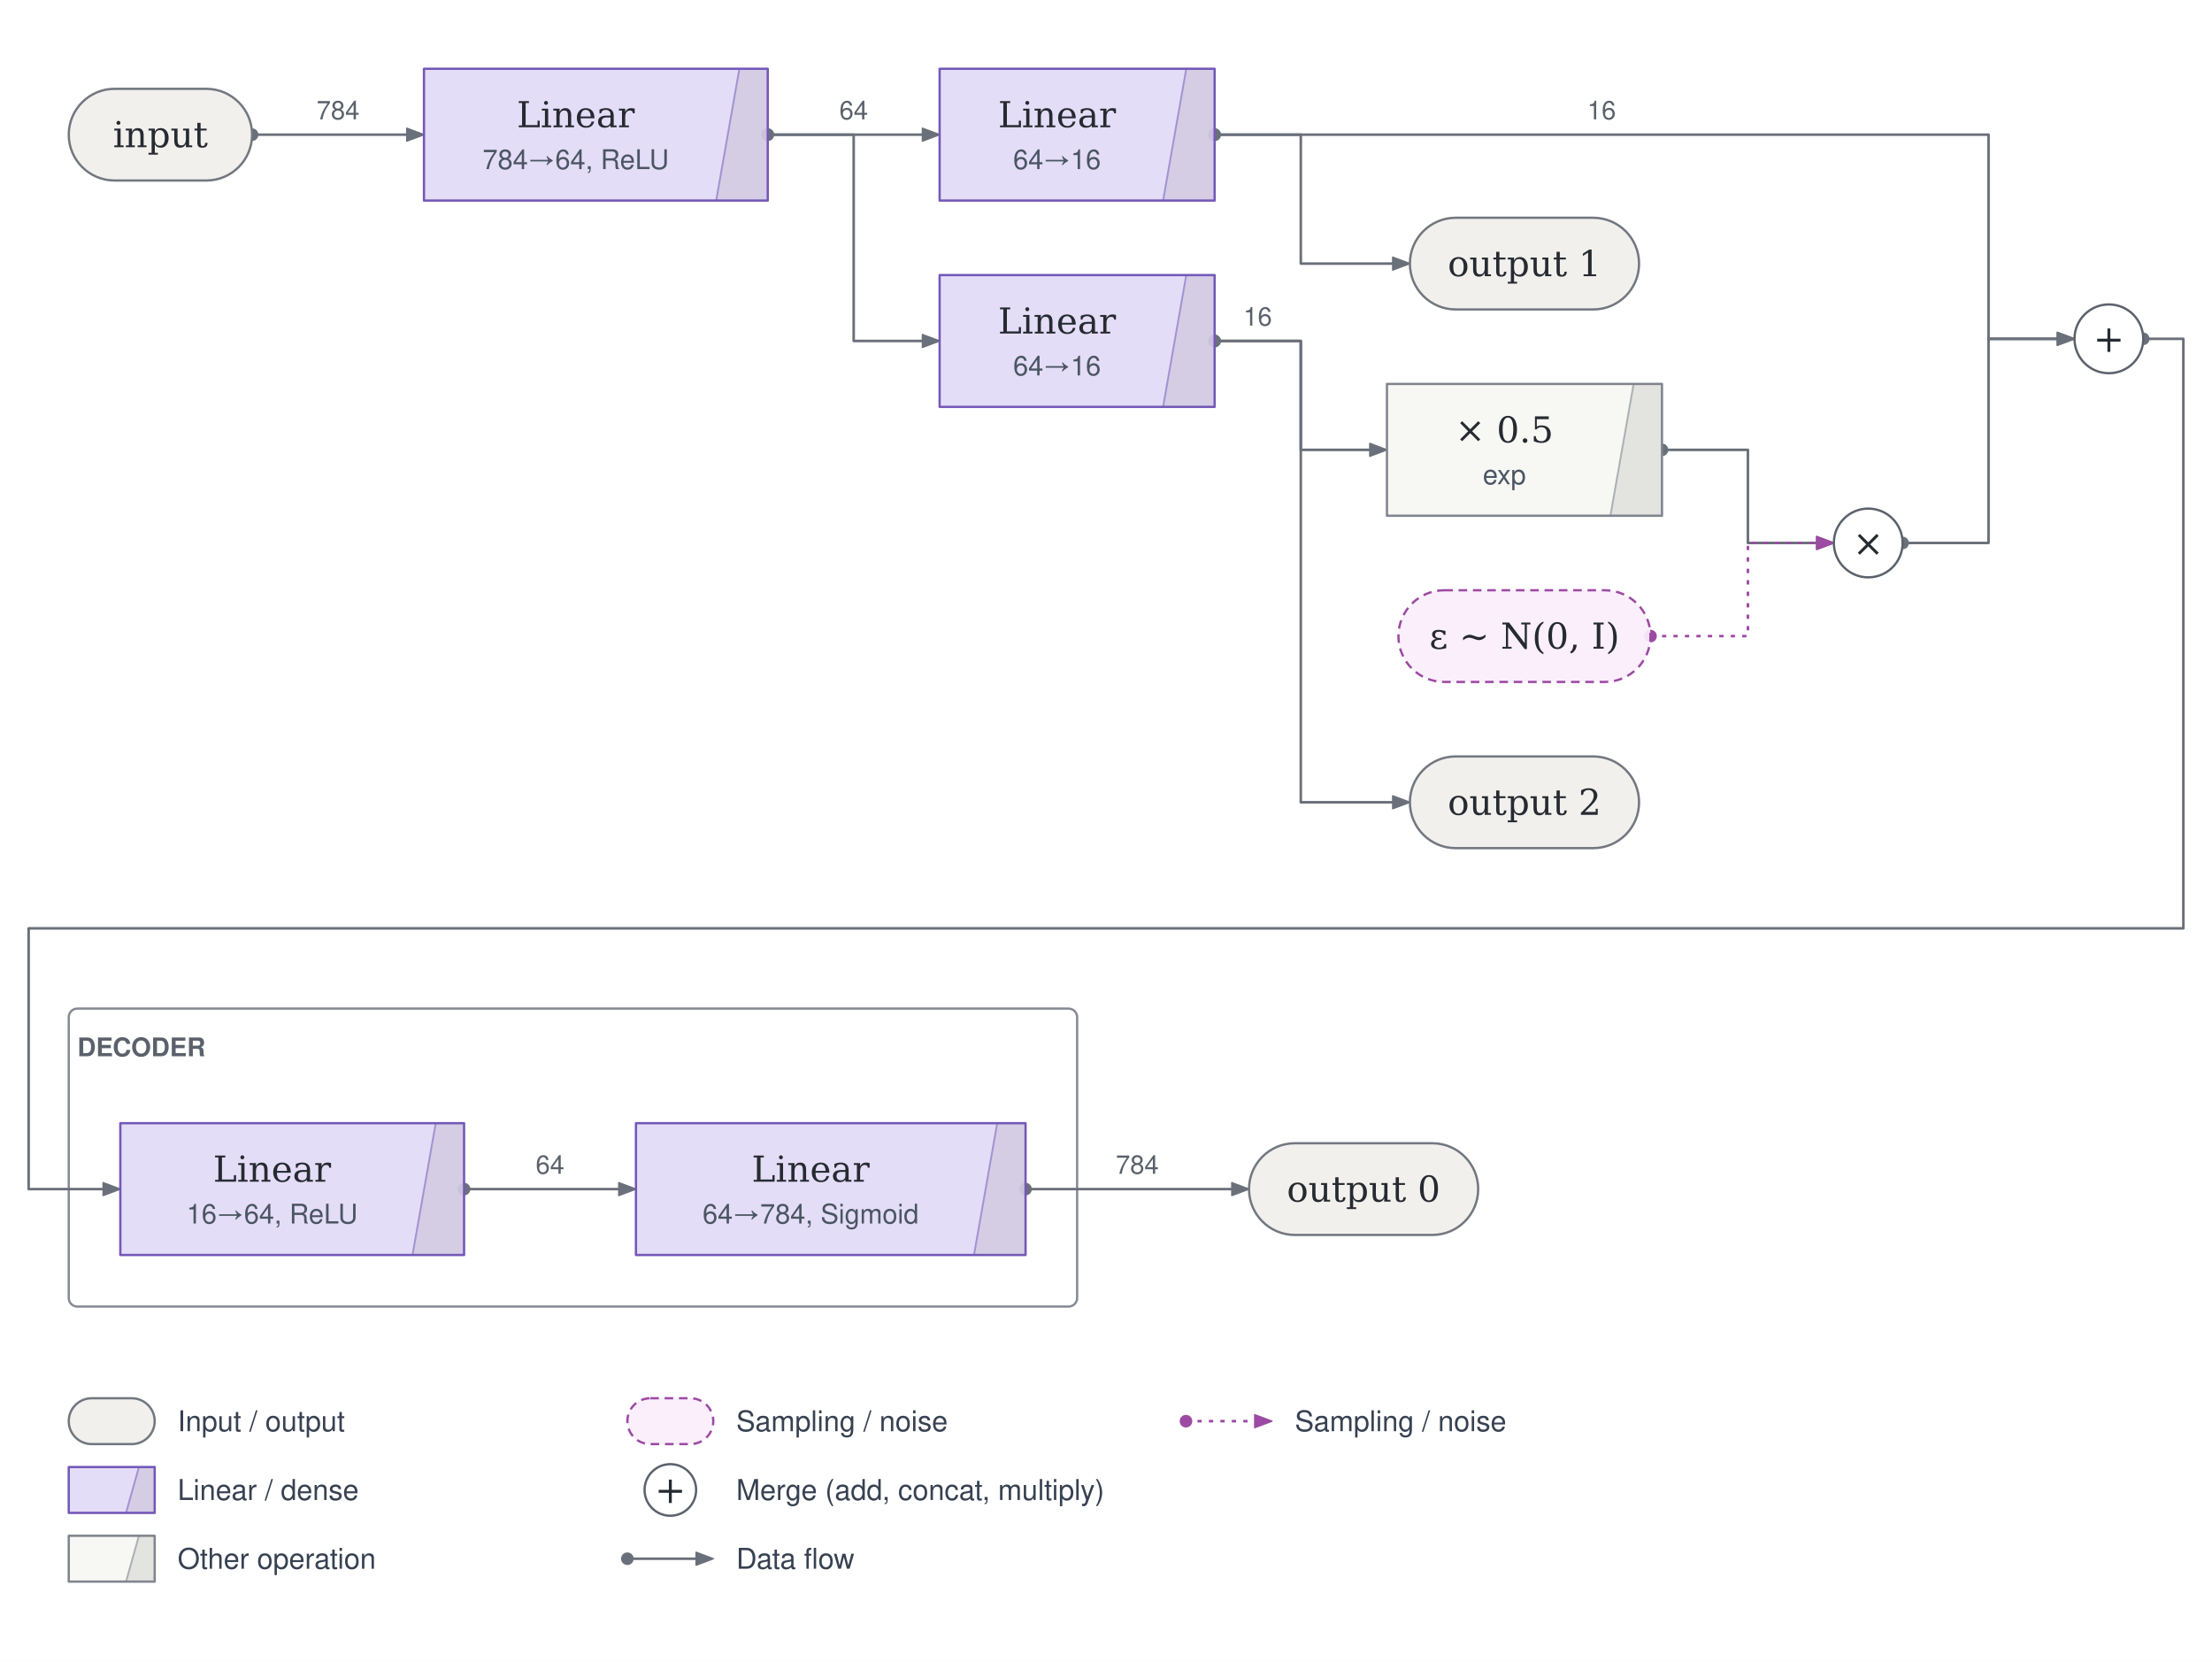
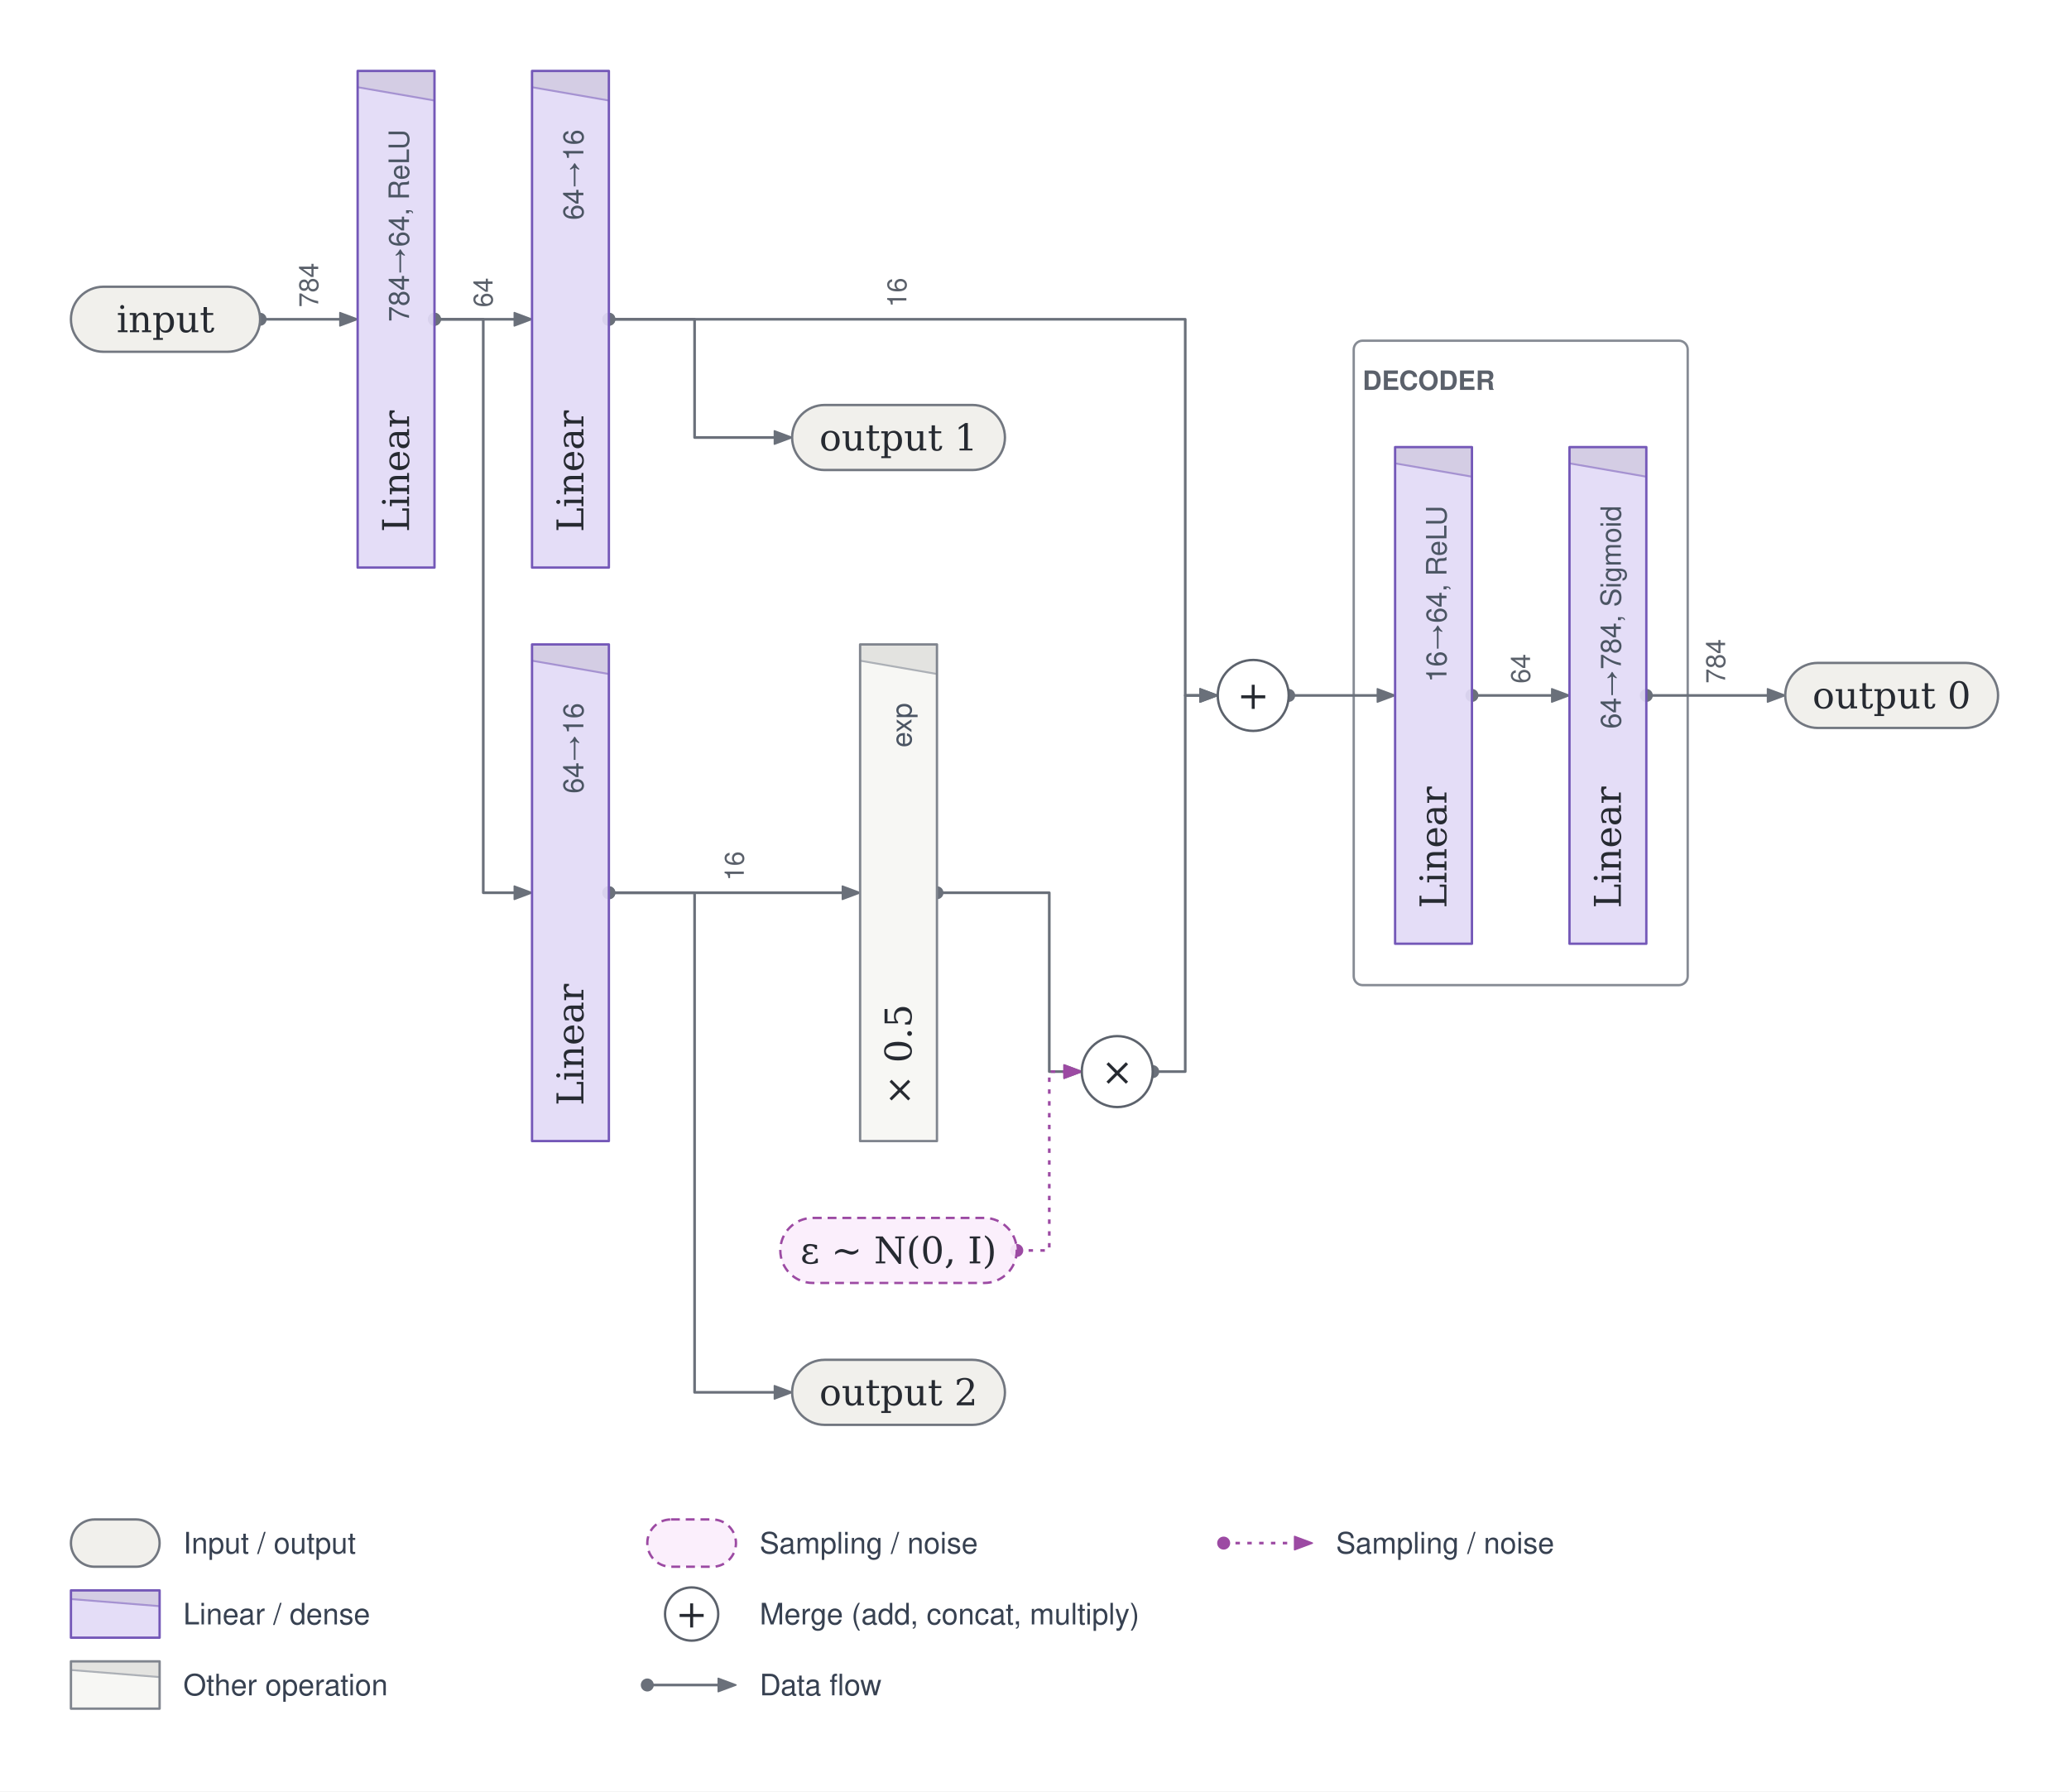
- <svg xmlns="http://www.w3.org/2000/svg" width="772.16" height="580" viewBox="0 0 772.16 580" role="img">
-   <rect x="0" y="0" width="772.16" height="580" fill="#ffffff" />
+ <svg xmlns="http://www.w3.org/2000/svg" width="700" height="606" viewBox="0 0 700 606" role="img">
+   <rect x="0" y="0" width="700" height="606" fill="#ffffff" />
  <g class="tg-groups">
    <g class="tg-group" data-id="decoder">
-       <rect x="24" y="352" width="352" height="104" rx="3" fill="#ffffff" fill-opacity="0" stroke="#868b94" stroke-width="0.8" stroke-linejoin="round" />
+       <rect x="458" y="115.25" width="113" height="218" rx="3" fill="#ffffff" fill-opacity="0" stroke="#868b94" stroke-width="0.8" stroke-linejoin="round" />
    </g>
  </g>
  <g class="tg-edges">
    <g class="tg-edge tg-edge-data">
-       <polyline points="162,415 216.6,415" fill="none" stroke="#6a707a" stroke-width="0.9" stroke-linejoin="round" />
-       <polygon points="222,415 216,417.25 216,412.75" fill="#6a707a" stroke="#6a707a" stroke-width="0.5" stroke-linejoin="round" />
-       <circle cx="162" cy="415" r="2.2" fill="#6a707a" />
-     </g>
-     <g class="tg-edge tg-edge-data">
-       <polyline points="88,47 142.6,47" fill="none" stroke="#6a707a" stroke-width="0.9" stroke-linejoin="round" />
-       <polygon points="148,47 142,49.25 142,44.75" fill="#6a707a" stroke="#6a707a" stroke-width="0.5" stroke-linejoin="round" />
-       <circle cx="88" cy="47" r="2.2" fill="#6a707a" />
-     </g>
-     <g class="tg-edge tg-edge-data">
-       <polyline points="268,47 322.6,47" fill="none" stroke="#6a707a" stroke-width="0.9" stroke-linejoin="round" />
-       <polygon points="328,47 322,49.25 322,44.75" fill="#6a707a" stroke="#6a707a" stroke-width="0.5" stroke-linejoin="round" />
-       <circle cx="268" cy="47" r="2.2" fill="#6a707a" />
-     </g>
-     <g class="tg-edge tg-edge-data">
-       <polyline points="268,47 298,47 298,119 322.6,119" fill="none" stroke="#6a707a" stroke-width="0.9" stroke-linejoin="round" />
-       <polygon points="328,119 322,121.25 322,116.75" fill="#6a707a" stroke="#6a707a" stroke-width="0.5" stroke-linejoin="round" />
-       <circle cx="268" cy="47" r="2.2" fill="#6a707a" />
-     </g>
-     <g class="tg-edge tg-edge-data">
-       <polyline points="424,119 454.08,119 454.08,157 478.76,157" fill="none" stroke="#6a707a" stroke-width="0.9" stroke-linejoin="round" />
-       <polygon points="484.16,157 478.16,159.25 478.16,154.75" fill="#6a707a" stroke="#6a707a" stroke-width="0.5" stroke-linejoin="round" />
-       <circle cx="424" cy="119" r="2.2" fill="#6a707a" />
-     </g>
-     <g class="tg-edge tg-edge-data">
-       <polyline points="580.16,157 610.16,157 610.16,189.5 634.76,189.5" fill="none" stroke="#6a707a" stroke-width="0.9" stroke-linejoin="round" />
-       <polygon points="640.16,189.5 634.16,191.75 634.16,187.25" fill="#6a707a" stroke="#6a707a" stroke-width="0.5" stroke-linejoin="round" />
-       <circle cx="580.16" cy="157" r="2.2" fill="#6a707a" />
+       <polyline points="498,235.25 525.6,235.25" fill="none" stroke="#6a707a" stroke-width="0.9" stroke-linejoin="round" />
+       <polygon points="531,235.25 525,237.5 525,233" fill="#6a707a" stroke="#6a707a" stroke-width="0.5" stroke-linejoin="round" />
+       <circle cx="498" cy="235.25" r="2.2" fill="#6a707a" />
+     </g>
+     <g class="tg-edge tg-edge-data">
+       <polyline points="88,108 115.6,108" fill="none" stroke="#6a707a" stroke-width="0.9" stroke-linejoin="round" />
+       <polygon points="121,108 115,110.25 115,105.75" fill="#6a707a" stroke="#6a707a" stroke-width="0.5" stroke-linejoin="round" />
+       <circle cx="88" cy="108" r="2.2" fill="#6a707a" />
+     </g>
+     <g class="tg-edge tg-edge-data">
+       <polyline points="147,108 174.6,108" fill="none" stroke="#6a707a" stroke-width="0.9" stroke-linejoin="round" />
+       <polygon points="180,108 174,110.25 174,105.75" fill="#6a707a" stroke="#6a707a" stroke-width="0.5" stroke-linejoin="round" />
+       <circle cx="147" cy="108" r="2.2" fill="#6a707a" />
+     </g>
+     <g class="tg-edge tg-edge-data">
+       <polyline points="147,108 163.5,108 163.5,302 174.6,302" fill="none" stroke="#6a707a" stroke-width="0.9" stroke-linejoin="round" />
+       <polygon points="180,302 174,304.25 174,299.75" fill="#6a707a" stroke="#6a707a" stroke-width="0.5" stroke-linejoin="round" />
+       <circle cx="147" cy="108" r="2.2" fill="#6a707a" />
+     </g>
+     <g class="tg-edge tg-edge-data">
+       <polyline points="206,302 285.6,302" fill="none" stroke="#6a707a" stroke-width="0.9" stroke-linejoin="round" />
+       <polygon points="291,302 285,304.25 285,299.75" fill="#6a707a" stroke="#6a707a" stroke-width="0.5" stroke-linejoin="round" />
+       <circle cx="206" cy="302" r="2.2" fill="#6a707a" />
+     </g>
+     <g class="tg-edge tg-edge-data">
+       <polyline points="317,302 355,302 355,362.5 360.6,362.5" fill="none" stroke="#6a707a" stroke-width="0.9" stroke-linejoin="round" />
+       <polygon points="366,362.5 360,364.75 360,360.25" fill="#6a707a" stroke="#6a707a" stroke-width="0.5" stroke-linejoin="round" />
+       <circle cx="317" cy="302" r="2.2" fill="#6a707a" />
    </g>
    <g class="tg-edge tg-edge-stochastic">
-       <polyline points="576.16,222 610.16,222 610.16,189.5 634.76,189.5" fill="none" stroke="#9c4aa3" stroke-width="0.9" stroke-linejoin="round" stroke-dasharray="1.5 2.5" />
-       <polygon points="640.16,189.5 634.16,191.75 634.16,187.25" fill="#9c4aa3" stroke="#9c4aa3" stroke-width="0.5" stroke-linejoin="round" />
-       <circle cx="576.16" cy="222" r="2.2" fill="#9c4aa3" />
-     </g>
-     <g class="tg-edge tg-edge-data">
-       <polyline points="424,47 694.16,47 694.16,118.25 718.76,118.25" fill="none" stroke="#6a707a" stroke-width="0.9" stroke-linejoin="round" />
-       <polygon points="724.16,118.25 718.16,120.5 718.16,116" fill="#6a707a" stroke="#6a707a" stroke-width="0.5" stroke-linejoin="round" />
-       <circle cx="424" cy="47" r="2.2" fill="#6a707a" />
-     </g>
-     <g class="tg-edge tg-edge-data">
-       <polyline points="664.16,189.5 694.16,189.5 694.16,118.25 718.76,118.25" fill="none" stroke="#6a707a" stroke-width="0.9" stroke-linejoin="round" />
-       <polygon points="724.16,118.25 718.16,120.5 718.16,116" fill="#6a707a" stroke="#6a707a" stroke-width="0.5" stroke-linejoin="round" />
-       <circle cx="664.16" cy="189.5" r="2.2" fill="#6a707a" />
-     </g>
-     <g class="tg-edge tg-edge-data">
-       <polyline points="748.16,118.25 762.16,118.25 762.16,324 10,324 10,415 36.6,415" fill="none" stroke="#6a707a" stroke-width="0.9" stroke-linejoin="round" />
-       <polygon points="42,415 36,417.25 36,412.75" fill="#6a707a" stroke="#6a707a" stroke-width="0.5" stroke-linejoin="round" />
-       <circle cx="748.16" cy="118.25" r="2.2" fill="#6a707a" />
-     </g>
-     <g class="tg-edge tg-edge-data">
-       <polyline points="358,415 430.6,415" fill="none" stroke="#6a707a" stroke-width="0.9" stroke-linejoin="round" />
-       <polygon points="436,415 430,417.25 430,412.75" fill="#6a707a" stroke="#6a707a" stroke-width="0.5" stroke-linejoin="round" />
-       <circle cx="358" cy="415" r="2.2" fill="#6a707a" />
-     </g>
-     <g class="tg-edge tg-edge-data">
-       <polyline points="424,47 454.08,47 454.08,92 486.76,92" fill="none" stroke="#6a707a" stroke-width="0.9" stroke-linejoin="round" />
-       <polygon points="492.16,92 486.16,94.25 486.16,89.75" fill="#6a707a" stroke="#6a707a" stroke-width="0.5" stroke-linejoin="round" />
-       <circle cx="424" cy="47" r="2.2" fill="#6a707a" />
-     </g>
-     <g class="tg-edge tg-edge-data">
-       <polyline points="424,119 454.08,119 454.08,280 486.76,280" fill="none" stroke="#6a707a" stroke-width="0.9" stroke-linejoin="round" />
-       <polygon points="492.16,280 486.16,282.25 486.16,277.75" fill="#6a707a" stroke="#6a707a" stroke-width="0.5" stroke-linejoin="round" />
-       <circle cx="424" cy="119" r="2.2" fill="#6a707a" />
-     </g>
-     <g class="tg-edge tg-edge-data">
-       <polyline points="219,544 243.6,544" fill="none" stroke="#6a707a" stroke-width="0.9" stroke-linejoin="round" />
-       <polygon points="249,544 243,546.25 243,541.75" fill="#6a707a" stroke="#6a707a" stroke-width="0.5" stroke-linejoin="round" />
-       <circle cx="219" cy="544" r="2.2" fill="#6a707a" />
+       <polyline points="344,423 355,423 355,362.5 360.6,362.5" fill="none" stroke="#9c4aa3" stroke-width="0.9" stroke-linejoin="round" stroke-dasharray="1.5 2.5" />
+       <polygon points="366,362.5 360,364.75 360,360.25" fill="#9c4aa3" stroke="#9c4aa3" stroke-width="0.5" stroke-linejoin="round" />
+       <circle cx="344" cy="423" r="2.2" fill="#9c4aa3" />
+     </g>
+     <g class="tg-edge tg-edge-data">
+       <polyline points="206,108 401,108 401,235.25 406.6,235.25" fill="none" stroke="#6a707a" stroke-width="0.9" stroke-linejoin="round" />
+       <polygon points="412,235.25 406,237.5 406,233" fill="#6a707a" stroke="#6a707a" stroke-width="0.5" stroke-linejoin="round" />
+       <circle cx="206" cy="108" r="2.2" fill="#6a707a" />
+     </g>
+     <g class="tg-edge tg-edge-data">
+       <polyline points="390,362.5 401,362.5 401,235.25 406.6,235.25" fill="none" stroke="#6a707a" stroke-width="0.9" stroke-linejoin="round" />
+       <polygon points="412,235.25 406,237.5 406,233" fill="#6a707a" stroke="#6a707a" stroke-width="0.5" stroke-linejoin="round" />
+       <circle cx="390" cy="362.5" r="2.2" fill="#6a707a" />
+     </g>
+     <g class="tg-edge tg-edge-data">
+       <polyline points="436,235.25 466.6,235.25" fill="none" stroke="#6a707a" stroke-width="0.9" stroke-linejoin="round" />
+       <polygon points="472,235.25 466,237.5 466,233" fill="#6a707a" stroke="#6a707a" stroke-width="0.5" stroke-linejoin="round" />
+       <circle cx="436" cy="235.25" r="2.2" fill="#6a707a" />
+     </g>
+     <g class="tg-edge tg-edge-data">
+       <polyline points="557,235.25 598.6,235.25" fill="none" stroke="#6a707a" stroke-width="0.9" stroke-linejoin="round" />
+       <polygon points="604,235.25 598,237.5 598,233" fill="#6a707a" stroke="#6a707a" stroke-width="0.5" stroke-linejoin="round" />
+       <circle cx="557" cy="235.25" r="2.2" fill="#6a707a" />
+     </g>
+     <g class="tg-edge tg-edge-data">
+       <polyline points="206,108 235,108 235,148 262.6,148" fill="none" stroke="#6a707a" stroke-width="0.9" stroke-linejoin="round" />
+       <polygon points="268,148 262,150.25 262,145.75" fill="#6a707a" stroke="#6a707a" stroke-width="0.5" stroke-linejoin="round" />
+       <circle cx="206" cy="108" r="2.2" fill="#6a707a" />
+     </g>
+     <g class="tg-edge tg-edge-data">
+       <polyline points="206,302 235,302 235,471 262.6,471" fill="none" stroke="#6a707a" stroke-width="0.9" stroke-linejoin="round" />
+       <polygon points="268,471 262,473.25 262,468.75" fill="#6a707a" stroke="#6a707a" stroke-width="0.5" stroke-linejoin="round" />
+       <circle cx="206" cy="302" r="2.2" fill="#6a707a" />
+     </g>
+     <g class="tg-edge tg-edge-data">
+       <polyline points="219,570 243.6,570" fill="none" stroke="#6a707a" stroke-width="0.9" stroke-linejoin="round" />
+       <polygon points="249,570 243,572.25 243,567.75" fill="#6a707a" stroke="#6a707a" stroke-width="0.5" stroke-linejoin="round" />
+       <circle cx="219" cy="570" r="2.2" fill="#6a707a" />
    </g>
    <g class="tg-edge tg-edge-stochastic">
-       <polyline points="414,496 438.6,496" fill="none" stroke="#9c4aa3" stroke-width="0.9" stroke-linejoin="round" stroke-dasharray="1.5 2.5" />
-       <polygon points="444,496 438,498.25 438,493.75" fill="#9c4aa3" stroke="#9c4aa3" stroke-width="0.5" stroke-linejoin="round" />
-       <circle cx="414" cy="496" r="2.2" fill="#9c4aa3" />
+       <polyline points="414,522 438.6,522" fill="none" stroke="#9c4aa3" stroke-width="0.9" stroke-linejoin="round" stroke-dasharray="1.5 2.5" />
+       <polygon points="444,522 438,524.25 438,519.75" fill="#9c4aa3" stroke="#9c4aa3" stroke-width="0.5" stroke-linejoin="round" />
+       <circle cx="414" cy="522" r="2.2" fill="#9c4aa3" />
    </g>
  </g>
  <g class="tg-nodes">
    <g class="tg-node tg-io" data-id="n0">
-       <rect x="24" y="31" width="64" height="32" rx="16" fill="#f1f0ec" stroke="#727780" stroke-width="0.8" stroke-linejoin="round" />
-       <text x="56" y="51.38" font-family="'Source Serif 4', 'Source Serif Pro', 'Georgia', 'Libertinus Serif', 'DejaVu Serif', serif" font-size="12.5" text-anchor="middle" fill="#262a31">input</text>
+       <rect x="24" y="97" width="64" height="22" rx="11" fill="#f1f0ec" stroke="#727780" stroke-width="0.8" stroke-linejoin="round" />
+       <text x="56" y="112.38" font-family="'Source Serif 4', 'Source Serif Pro', 'Georgia', 'Libertinus Serif', 'DejaVu Serif', serif" font-size="12.5" text-anchor="middle" fill="#262a31">input</text>
    </g>
    <g class="tg-node tg-linear" data-id="n1">
-       <polygon points="148,24 258.1,24 250,70 148,70" fill="#e2daf6" fill-opacity="0.92" />
-       <polygon points="258.1,24 268,24 268,70 250,70" fill="#d0c9e2" fill-opacity="0.92" />
-       <polyline points="258.1,24 250,70" fill="none" stroke="#a592d1" stroke-width="0.64" stroke-linejoin="round" />
-       <rect x="148" y="24" width="120" height="46" fill="none" stroke="#7458b8" stroke-width="0.8" stroke-linejoin="round" />
-       <text x="200.98" y="44.41" font-family="'Source Serif 4', 'Source Serif Pro', 'Georgia', 'Libertinus Serif', 'DejaVu Serif', serif" font-size="12.5" text-anchor="middle" fill="#262a31">Linear</text>
-       <text x="200.98" y="59.01" font-family="'Avenir Next', 'Helvetica Neue', 'Helvetica', 'Arial', 'DejaVu Sans', sans-serif" font-size="9.5" text-anchor="middle" fill="#4b5563">784→64, ReLU</text>
+       <polygon points="121,29.5 147,34 147,192 121,192" fill="#e2daf6" fill-opacity="0.92" />
+       <polygon points="121,24 147,24 147,34 121,29.5" fill="#d0c9e2" fill-opacity="0.92" />
+       <polyline points="121,29.5 147,34" fill="none" stroke="#a592d1" stroke-width="0.64" stroke-linejoin="round" />
+       <rect x="121" y="24" width="26" height="168" fill="none" stroke="#7458b8" stroke-width="0.8" stroke-linejoin="round" />
+       <text x="134" y="184.38" font-family="'Source Serif 4', 'Source Serif Pro', 'Georgia', 'Libertinus Serif', 'DejaVu Serif', serif" font-size="12.5" transform="rotate(-90 134 180)" fill="#262a31">Linear</text>
+       <text x="135.05" y="47.12" font-family="'Avenir Next', 'Helvetica Neue', 'Helvetica', 'Arial', 'DejaVu Sans', sans-serif" font-size="9.5" transform="rotate(-90 135.05 43.8)" text-anchor="end" fill="#4b5563">784→64, ReLU</text>
    </g>
    <g class="tg-node tg-linear" data-id="n3">
-       <polygon points="328,24 414.1,24 406,70 328,70" fill="#e2daf6" fill-opacity="0.92" />
-       <polygon points="414.1,24 424,24 424,70 406,70" fill="#d0c9e2" fill-opacity="0.92" />
-       <polyline points="414.1,24 406,70" fill="none" stroke="#a592d1" stroke-width="0.64" stroke-linejoin="round" />
-       <rect x="328" y="24" width="96" height="46" fill="none" stroke="#7458b8" stroke-width="0.8" stroke-linejoin="round" />
-       <text x="368.98" y="44.41" font-family="'Source Serif 4', 'Source Serif Pro', 'Georgia', 'Libertinus Serif', 'DejaVu Serif', serif" font-size="12.5" text-anchor="middle" fill="#262a31">Linear</text>
-       <text x="368.98" y="59.01" font-family="'Avenir Next', 'Helvetica Neue', 'Helvetica', 'Arial', 'DejaVu Sans', sans-serif" font-size="9.5" text-anchor="middle" fill="#4b5563">64→16</text>
+       <polygon points="180,29.5 206,34 206,192 180,192" fill="#e2daf6" fill-opacity="0.92" />
+       <polygon points="180,24 206,24 206,34 180,29.5" fill="#d0c9e2" fill-opacity="0.92" />
+       <polyline points="180,29.5 206,34" fill="none" stroke="#a592d1" stroke-width="0.64" stroke-linejoin="round" />
+       <rect x="180" y="24" width="26" height="168" fill="none" stroke="#7458b8" stroke-width="0.8" stroke-linejoin="round" />
+       <text x="193" y="184.38" font-family="'Source Serif 4', 'Source Serif Pro', 'Georgia', 'Libertinus Serif', 'DejaVu Serif', serif" font-size="12.5" transform="rotate(-90 193 180)" fill="#262a31">Linear</text>
+       <text x="194.05" y="47.12" font-family="'Avenir Next', 'Helvetica Neue', 'Helvetica', 'Arial', 'DejaVu Sans', sans-serif" font-size="9.5" transform="rotate(-90 194.05 43.8)" text-anchor="end" fill="#4b5563">64→16</text>
    </g>
    <g class="tg-node tg-linear" data-id="n4">
-       <polygon points="328,96 414.1,96 406,142 328,142" fill="#e2daf6" fill-opacity="0.92" />
-       <polygon points="414.1,96 424,96 424,142 406,142" fill="#d0c9e2" fill-opacity="0.92" />
-       <polyline points="414.1,96 406,142" fill="none" stroke="#a592d1" stroke-width="0.64" stroke-linejoin="round" />
-       <rect x="328" y="96" width="96" height="46" fill="none" stroke="#7458b8" stroke-width="0.8" stroke-linejoin="round" />
-       <text x="368.98" y="116.41" font-family="'Source Serif 4', 'Source Serif Pro', 'Georgia', 'Libertinus Serif', 'DejaVu Serif', serif" font-size="12.5" text-anchor="middle" fill="#262a31">Linear</text>
-       <text x="368.98" y="131.01" font-family="'Avenir Next', 'Helvetica Neue', 'Helvetica', 'Arial', 'DejaVu Sans', sans-serif" font-size="9.5" text-anchor="middle" fill="#4b5563">64→16</text>
+       <polygon points="180,223.5 206,228 206,386 180,386" fill="#e2daf6" fill-opacity="0.92" />
+       <polygon points="180,218 206,218 206,228 180,223.5" fill="#d0c9e2" fill-opacity="0.92" />
+       <polyline points="180,223.5 206,228" fill="none" stroke="#a592d1" stroke-width="0.64" stroke-linejoin="round" />
+       <rect x="180" y="218" width="26" height="168" fill="none" stroke="#7458b8" stroke-width="0.8" stroke-linejoin="round" />
+       <text x="193" y="378.38" font-family="'Source Serif 4', 'Source Serif Pro', 'Georgia', 'Libertinus Serif', 'DejaVu Serif', serif" font-size="12.5" transform="rotate(-90 193 374)" fill="#262a31">Linear</text>
+       <text x="194.05" y="241.12" font-family="'Avenir Next', 'Helvetica Neue', 'Helvetica', 'Arial', 'DejaVu Sans', sans-serif" font-size="9.5" transform="rotate(-90 194.05 237.8)" text-anchor="end" fill="#4b5563">64→16</text>
    </g>
    <g class="tg-node tg-other" data-id="n5">
-       <polygon points="484.16,134 570.26,134 562.16,180 484.16,180" fill="#f7f7f4" />
-       <polygon points="570.26,134 580.16,134 580.16,180 562.16,180" fill="#e3e3e0" />
-       <polyline points="570.26,134 562.16,180" fill="none" stroke="#acb0b6" stroke-width="0.64" stroke-linejoin="round" />
-       <rect x="484.16" y="134" width="96" height="46" fill="none" stroke="#80858e" stroke-width="0.8" stroke-linejoin="round" />
-       <text x="525.14" y="154.41" font-family="'Source Serif 4', 'Source Serif Pro', 'Georgia', 'Libertinus Serif', 'DejaVu Serif', serif" font-size="12.5" text-anchor="middle" fill="#262a31">× 0.5</text>
-       <text x="525.14" y="169.01" font-family="'Avenir Next', 'Helvetica Neue', 'Helvetica', 'Arial', 'DejaVu Sans', sans-serif" font-size="9.5" text-anchor="middle" fill="#4b5563">exp</text>
+       <polygon points="291,223.5 317,228 317,386 291,386" fill="#f7f7f4" />
+       <polygon points="291,218 317,218 317,228 291,223.5" fill="#e3e3e0" />
+       <polyline points="291,223.5 317,228" fill="none" stroke="#acb0b6" stroke-width="0.64" stroke-linejoin="round" />
+       <rect x="291" y="218" width="26" height="168" fill="none" stroke="#80858e" stroke-width="0.8" stroke-linejoin="round" />
+       <text x="304" y="378.38" font-family="'Source Serif 4', 'Source Serif Pro', 'Georgia', 'Libertinus Serif', 'DejaVu Serif', serif" font-size="12.5" transform="rotate(-90 304 374)" fill="#262a31">× 0.5</text>
+       <text x="305.05" y="241.12" font-family="'Avenir Next', 'Helvetica Neue', 'Helvetica', 'Arial', 'DejaVu Sans', sans-serif" font-size="9.5" transform="rotate(-90 305.05 237.8)" text-anchor="end" fill="#4b5563">exp</text>
    </g>
    <g class="tg-node tg-stochastic" data-id="n7">
-       <rect x="488.16" y="206" width="88" height="32" rx="16" fill="#fbeefc" fill-opacity="0.92" stroke="#9c4aa3" stroke-width="0.8" stroke-linejoin="round" stroke-dasharray="3 2" />
-       <text x="532.16" y="226.38" font-family="'Source Serif 4', 'Source Serif Pro', 'Georgia', 'Libertinus Serif', 'DejaVu Serif', serif" font-size="12.5" text-anchor="middle" fill="#262a31">ε ~ N(0, I)</text>
+       <rect x="264" y="412" width="80" height="22" rx="11" fill="#fbeefc" fill-opacity="0.92" stroke="#9c4aa3" stroke-width="0.8" stroke-linejoin="round" stroke-dasharray="3 2" />
+       <text x="304" y="427.38" font-family="'Source Serif 4', 'Source Serif Pro', 'Georgia', 'Libertinus Serif', 'DejaVu Serif', serif" font-size="12.5" text-anchor="middle" fill="#262a31">ε ~ N(0, I)</text>
    </g>
    <g class="tg-node tg-merge" data-id="n8">
-       <circle cx="652.16" cy="189.5" r="12" fill="#ffffff" stroke="#5c626c" stroke-width="0.8" stroke-linejoin="round" />
-       <text x="652.16" y="194.05" font-family="'Source Serif 4', 'Source Serif Pro', 'Georgia', 'Libertinus Serif', 'DejaVu Serif', serif" font-size="13" text-anchor="middle" fill="#262a31">×</text>
+       <circle cx="378" cy="362.5" r="12" fill="#ffffff" stroke="#5c626c" stroke-width="0.8" stroke-linejoin="round" />
+       <text x="378" y="367.05" font-family="'Source Serif 4', 'Source Serif Pro', 'Georgia', 'Libertinus Serif', 'DejaVu Serif', serif" font-size="13" text-anchor="middle" fill="#262a31">×</text>
    </g>
    <g class="tg-node tg-merge" data-id="n9">
-       <circle cx="736.16" cy="118.25" r="12" fill="#ffffff" stroke="#5c626c" stroke-width="0.8" stroke-linejoin="round" />
-       <text x="736.16" y="122.8" font-family="'Source Serif 4', 'Source Serif Pro', 'Georgia', 'Libertinus Serif', 'DejaVu Serif', serif" font-size="13" text-anchor="middle" fill="#262a31">+</text>
+       <circle cx="424" cy="235.25" r="12" fill="#ffffff" stroke="#5c626c" stroke-width="0.8" stroke-linejoin="round" />
+       <text x="424" y="239.8" font-family="'Source Serif 4', 'Source Serif Pro', 'Georgia', 'Libertinus Serif', 'DejaVu Serif', serif" font-size="13" text-anchor="middle" fill="#262a31">+</text>
    </g>
    <g class="tg-node tg-linear" data-id="n10">
-       <polygon points="42,392 152.1,392 144,438 42,438" fill="#e2daf6" fill-opacity="0.92" />
-       <polygon points="152.1,392 162,392 162,438 144,438" fill="#d0c9e2" fill-opacity="0.92" />
-       <polyline points="152.1,392 144,438" fill="none" stroke="#a592d1" stroke-width="0.64" stroke-linejoin="round" />
-       <rect x="42" y="392" width="120" height="46" fill="none" stroke="#7458b8" stroke-width="0.8" stroke-linejoin="round" />
-       <text x="94.98" y="412.41" font-family="'Source Serif 4', 'Source Serif Pro', 'Georgia', 'Libertinus Serif', 'DejaVu Serif', serif" font-size="12.5" text-anchor="middle" fill="#262a31">Linear</text>
-       <text x="94.98" y="427.01" font-family="'Avenir Next', 'Helvetica Neue', 'Helvetica', 'Arial', 'DejaVu Sans', sans-serif" font-size="9.5" text-anchor="middle" fill="#4b5563">16→64, ReLU</text>
+       <polygon points="472,156.75 498,161.25 498,319.25 472,319.25" fill="#e2daf6" fill-opacity="0.92" />
+       <polygon points="472,151.25 498,151.25 498,161.25 472,156.75" fill="#d0c9e2" fill-opacity="0.92" />
+       <polyline points="472,156.75 498,161.25" fill="none" stroke="#a592d1" stroke-width="0.64" stroke-linejoin="round" />
+       <rect x="472" y="151.25" width="26" height="168" fill="none" stroke="#7458b8" stroke-width="0.8" stroke-linejoin="round" />
+       <text x="485" y="311.62" font-family="'Source Serif 4', 'Source Serif Pro', 'Georgia', 'Libertinus Serif', 'DejaVu Serif', serif" font-size="12.5" transform="rotate(-90 485 307.25)" fill="#262a31">Linear</text>
+       <text x="486.05" y="174.38" font-family="'Avenir Next', 'Helvetica Neue', 'Helvetica', 'Arial', 'DejaVu Sans', sans-serif" font-size="9.5" transform="rotate(-90 486.05 171.05)" text-anchor="end" fill="#4b5563">16→64, ReLU</text>
    </g>
    <g class="tg-node tg-linear" data-id="n12">
-       <polygon points="222,392 348.1,392 340,438 222,438" fill="#e2daf6" fill-opacity="0.92" />
-       <polygon points="348.1,392 358,392 358,438 340,438" fill="#d0c9e2" fill-opacity="0.92" />
-       <polyline points="348.1,392 340,438" fill="none" stroke="#a592d1" stroke-width="0.64" stroke-linejoin="round" />
-       <rect x="222" y="392" width="136" height="46" fill="none" stroke="#7458b8" stroke-width="0.8" stroke-linejoin="round" />
-       <text x="282.98" y="412.41" font-family="'Source Serif 4', 'Source Serif Pro', 'Georgia', 'Libertinus Serif', 'DejaVu Serif', serif" font-size="12.5" text-anchor="middle" fill="#262a31">Linear</text>
-       <text x="282.98" y="427.01" font-family="'Avenir Next', 'Helvetica Neue', 'Helvetica', 'Arial', 'DejaVu Sans', sans-serif" font-size="9.5" text-anchor="middle" fill="#4b5563">64→784, Sigmoid</text>
+       <polygon points="531,156.75 557,161.25 557,319.25 531,319.25" fill="#e2daf6" fill-opacity="0.92" />
+       <polygon points="531,151.25 557,151.25 557,161.25 531,156.75" fill="#d0c9e2" fill-opacity="0.92" />
+       <polyline points="531,156.75 557,161.25" fill="none" stroke="#a592d1" stroke-width="0.64" stroke-linejoin="round" />
+       <rect x="531" y="151.25" width="26" height="168" fill="none" stroke="#7458b8" stroke-width="0.8" stroke-linejoin="round" />
+       <text x="544" y="311.62" font-family="'Source Serif 4', 'Source Serif Pro', 'Georgia', 'Libertinus Serif', 'DejaVu Serif', serif" font-size="12.5" transform="rotate(-90 544 307.25)" fill="#262a31">Linear</text>
+       <text x="545.05" y="174.38" font-family="'Avenir Next', 'Helvetica Neue', 'Helvetica', 'Arial', 'DejaVu Sans', sans-serif" font-size="9.5" transform="rotate(-90 545.05 171.05)" text-anchor="end" fill="#4b5563">64→784, Sigmoid</text>
    </g>
    <g class="tg-node tg-io" data-id="n14">
-       <rect x="436" y="399" width="80" height="32" rx="16" fill="#f1f0ec" stroke="#727780" stroke-width="0.8" stroke-linejoin="round" />
-       <text x="476" y="419.38" font-family="'Source Serif 4', 'Source Serif Pro', 'Georgia', 'Libertinus Serif', 'DejaVu Serif', serif" font-size="12.5" text-anchor="middle" fill="#262a31">output 0</text>
+       <rect x="604" y="224.25" width="72" height="22" rx="11" fill="#f1f0ec" stroke="#727780" stroke-width="0.8" stroke-linejoin="round" />
+       <text x="640" y="239.62" font-family="'Source Serif 4', 'Source Serif Pro', 'Georgia', 'Libertinus Serif', 'DejaVu Serif', serif" font-size="12.5" text-anchor="middle" fill="#262a31">output 0</text>
    </g>
    <g class="tg-node tg-io" data-id="n15">
-       <rect x="492.16" y="76" width="80" height="32" rx="16" fill="#f1f0ec" stroke="#727780" stroke-width="0.8" stroke-linejoin="round" />
-       <text x="532.16" y="96.38" font-family="'Source Serif 4', 'Source Serif Pro', 'Georgia', 'Libertinus Serif', 'DejaVu Serif', serif" font-size="12.5" text-anchor="middle" fill="#262a31">output 1</text>
+       <rect x="268" y="137" width="72" height="22" rx="11" fill="#f1f0ec" stroke="#727780" stroke-width="0.8" stroke-linejoin="round" />
+       <text x="304" y="152.38" font-family="'Source Serif 4', 'Source Serif Pro', 'Georgia', 'Libertinus Serif', 'DejaVu Serif', serif" font-size="12.5" text-anchor="middle" fill="#262a31">output 1</text>
    </g>
    <g class="tg-node tg-io" data-id="n16">
-       <rect x="492.16" y="264" width="80" height="32" rx="16" fill="#f1f0ec" stroke="#727780" stroke-width="0.8" stroke-linejoin="round" />
-       <text x="532.16" y="284.38" font-family="'Source Serif 4', 'Source Serif Pro', 'Georgia', 'Libertinus Serif', 'DejaVu Serif', serif" font-size="12.5" text-anchor="middle" fill="#262a31">output 2</text>
+       <rect x="268" y="460" width="72" height="22" rx="11" fill="#f1f0ec" stroke="#727780" stroke-width="0.8" stroke-linejoin="round" />
+       <text x="304" y="475.38" font-family="'Source Serif 4', 'Source Serif Pro', 'Georgia', 'Libertinus Serif', 'DejaVu Serif', serif" font-size="12.5" text-anchor="middle" fill="#262a31">output 2</text>
    </g>
    <g class="tg-node tg-io" data-id="legend:0:io">
-       <rect x="24" y="488" width="30" height="16" rx="8" fill="#f1f0ec" stroke="#727780" stroke-width="0.8" stroke-linejoin="round" />
+       <rect x="24" y="514" width="30" height="16" rx="8" fill="#f1f0ec" stroke="#727780" stroke-width="0.8" stroke-linejoin="round" />
    </g>
    <g class="tg-node tg-linear" data-id="legend:1:linear">
-       <polygon points="24,512 48.5,512 44,528 24,528" fill="#e2daf6" fill-opacity="0.92" />
-       <polygon points="48.5,512 54,512 54,528 44,528" fill="#d0c9e2" fill-opacity="0.92" />
-       <polyline points="48.5,512 44,528" fill="none" stroke="#a592d1" stroke-width="0.64" stroke-linejoin="round" />
-       <rect x="24" y="512" width="30" height="16" fill="none" stroke="#7458b8" stroke-width="0.8" stroke-linejoin="round" />
+       <polygon points="24,540.93 54,543.33 54,554 24,554" fill="#e2daf6" fill-opacity="0.92" />
+       <polygon points="24,538 54,538 54,543.33 24,540.93" fill="#d0c9e2" fill-opacity="0.92" />
+       <polyline points="24,540.93 54,543.33" fill="none" stroke="#a592d1" stroke-width="0.64" stroke-linejoin="round" />
+       <rect x="24" y="538" width="30" height="16" fill="none" stroke="#7458b8" stroke-width="0.8" stroke-linejoin="round" />
    </g>
    <g class="tg-node tg-other" data-id="legend:2:other">
-       <polygon points="24,536 48.5,536 44,552 24,552" fill="#f7f7f4" />
-       <polygon points="48.5,536 54,536 54,552 44,552" fill="#e3e3e0" />
-       <polyline points="48.5,536 44,552" fill="none" stroke="#acb0b6" stroke-width="0.64" stroke-linejoin="round" />
-       <rect x="24" y="536" width="30" height="16" fill="none" stroke="#80858e" stroke-width="0.8" stroke-linejoin="round" />
+       <polygon points="24,564.93 54,567.33 54,578 24,578" fill="#f7f7f4" />
+       <polygon points="24,562 54,562 54,567.33 24,564.93" fill="#e3e3e0" />
+       <polyline points="24,564.93 54,567.33" fill="none" stroke="#acb0b6" stroke-width="0.64" stroke-linejoin="round" />
+       <rect x="24" y="562" width="30" height="16" fill="none" stroke="#80858e" stroke-width="0.8" stroke-linejoin="round" />
    </g>
    <g class="tg-node tg-stochastic" data-id="legend:3:stochastic">
-       <rect x="219" y="488" width="30" height="16" rx="8" fill="#fbeefc" fill-opacity="0.92" stroke="#9c4aa3" stroke-width="0.8" stroke-linejoin="round" stroke-dasharray="3 2" />
+       <rect x="219" y="514" width="30" height="16" rx="8" fill="#fbeefc" fill-opacity="0.92" stroke="#9c4aa3" stroke-width="0.8" stroke-linejoin="round" stroke-dasharray="3 2" />
    </g>
    <g class="tg-node tg-merge" data-id="legend:4:merge">
-       <circle cx="234" cy="520" r="9" fill="#ffffff" stroke="#5c626c" stroke-width="0.8" stroke-linejoin="round" />
-       <text x="234" y="524.55" font-family="'Source Serif 4', 'Source Serif Pro', 'Georgia', 'Libertinus Serif', 'DejaVu Serif', serif" font-size="13" text-anchor="middle" fill="#262a31">+</text>
+       <circle cx="234" cy="546" r="9" fill="#ffffff" stroke="#5c626c" stroke-width="0.8" stroke-linejoin="round" />
+       <text x="234" y="550.55" font-family="'Source Serif 4', 'Source Serif Pro', 'Georgia', 'Libertinus Serif', 'DejaVu Serif', serif" font-size="13" text-anchor="middle" fill="#262a31">+</text>
    </g>
  </g>
  <g class="tg-labels">
-     <rect x="25" y="358.1" width="49.41" height="14.8" rx="2" fill="#ffffff" />
-     <text x="27" y="368.65" font-family="'Avenir Next', 'Helvetica Neue', 'Helvetica', 'Arial', 'DejaVu Sans', sans-serif" font-size="9" font-weight="600" fill="#5b616b">DECODER</text>
-     <rect x="184.96" y="399.1" width="14.08" height="14.8" rx="2" fill="#ffffff" />
-     <text x="192" y="409.65" font-family="'Avenir Next', 'Helvetica Neue', 'Helvetica', 'Arial', 'DejaVu Sans', sans-serif" font-size="9" text-anchor="middle" fill="#5b616b">64</text>
-     <rect x="108.44" y="31.1" width="19.12" height="14.8" rx="2" fill="#ffffff" />
-     <text x="118" y="41.65" font-family="'Avenir Next', 'Helvetica Neue', 'Helvetica', 'Arial', 'DejaVu Sans', sans-serif" font-size="9" text-anchor="middle" fill="#5b616b">784</text>
-     <rect x="290.96" y="31.1" width="14.08" height="14.8" rx="2" fill="#ffffff" />
-     <text x="298" y="41.65" font-family="'Avenir Next', 'Helvetica Neue', 'Helvetica', 'Arial', 'DejaVu Sans', sans-serif" font-size="9" text-anchor="middle" fill="#5b616b">64</text>
-     <rect x="432" y="103.1" width="14.08" height="14.8" rx="2" fill="#ffffff" />
-     <text x="439.04" y="113.65" font-family="'Avenir Next', 'Helvetica Neue', 'Helvetica', 'Arial', 'DejaVu Sans', sans-serif" font-size="9" text-anchor="middle" fill="#5b616b">16</text>
-     <rect x="552.04" y="31.1" width="14.08" height="14.8" rx="2" fill="#ffffff" />
-     <text x="559.08" y="41.65" font-family="'Avenir Next', 'Helvetica Neue', 'Helvetica', 'Arial', 'DejaVu Sans', sans-serif" font-size="9" text-anchor="middle" fill="#5b616b">16</text>
-     <rect x="387.44" y="399.1" width="19.12" height="14.8" rx="2" fill="#ffffff" />
-     <text x="397" y="409.65" font-family="'Avenir Next', 'Helvetica Neue', 'Helvetica', 'Arial', 'DejaVu Sans', sans-serif" font-size="9" text-anchor="middle" fill="#5b616b">784</text>
-     <text x="62" y="499.5" font-family="'Avenir Next', 'Helvetica Neue', 'Helvetica', 'Arial', 'DejaVu Sans', sans-serif" font-size="10" fill="#374151">Input / output</text>
-     <text x="62" y="523.5" font-family="'Avenir Next', 'Helvetica Neue', 'Helvetica', 'Arial', 'DejaVu Sans', sans-serif" font-size="10" fill="#374151">Linear / dense</text>
-     <text x="62" y="547.5" font-family="'Avenir Next', 'Helvetica Neue', 'Helvetica', 'Arial', 'DejaVu Sans', sans-serif" font-size="10" fill="#374151">Other operation</text>
-     <text x="257" y="499.5" font-family="'Avenir Next', 'Helvetica Neue', 'Helvetica', 'Arial', 'DejaVu Sans', sans-serif" font-size="10" fill="#374151">Sampling / noise</text>
-     <text x="257" y="523.5" font-family="'Avenir Next', 'Helvetica Neue', 'Helvetica', 'Arial', 'DejaVu Sans', sans-serif" font-size="10" fill="#374151">Merge (add, concat, multiply)</text>
-     <text x="257" y="547.5" font-family="'Avenir Next', 'Helvetica Neue', 'Helvetica', 'Arial', 'DejaVu Sans', sans-serif" font-size="10" fill="#374151">Data flow</text>
-     <text x="452" y="499.5" font-family="'Avenir Next', 'Helvetica Neue', 'Helvetica', 'Arial', 'DejaVu Sans', sans-serif" font-size="10" fill="#374151">Sampling / noise</text>
+     <rect x="459" y="121.35" width="49.41" height="14.8" rx="2" fill="#ffffff" />
+     <text x="461" y="131.9" font-family="'Avenir Next', 'Helvetica Neue', 'Helvetica', 'Arial', 'DejaVu Sans', sans-serif" font-size="9" font-weight="600" fill="#5b616b">DECODER</text>
+     <rect x="507.1" y="219.17" width="14.8" height="14.08" rx="2" fill="#ffffff" />
+     <text x="514.5" y="229.36" font-family="'Avenir Next', 'Helvetica Neue', 'Helvetica', 'Arial', 'DejaVu Sans', sans-serif" font-size="9" transform="rotate(-90 514.5 226.21)" text-anchor="middle" fill="#5b616b">64</text>
+     <rect x="97.1" y="86.88" width="14.8" height="19.12" rx="2" fill="#ffffff" />
+     <text x="104.5" y="99.59" font-family="'Avenir Next', 'Helvetica Neue', 'Helvetica', 'Arial', 'DejaVu Sans', sans-serif" font-size="9" transform="rotate(-90 104.5 96.44)" text-anchor="middle" fill="#5b616b">784</text>
+     <rect x="156.1" y="91.92" width="14.8" height="14.08" rx="2" fill="#ffffff" />
+     <text x="163.5" y="102.11" font-family="'Avenir Next', 'Helvetica Neue', 'Helvetica', 'Arial', 'DejaVu Sans', sans-serif" font-size="9" transform="rotate(-90 163.5 98.96)" text-anchor="middle" fill="#5b616b">64</text>
+     <rect x="241.1" y="285.92" width="14.8" height="14.08" rx="2" fill="#ffffff" />
+     <text x="248.5" y="296.11" font-family="'Avenir Next', 'Helvetica Neue', 'Helvetica', 'Arial', 'DejaVu Sans', sans-serif" font-size="9" transform="rotate(-90 248.5 292.96)" text-anchor="middle" fill="#5b616b">16</text>
+     <rect x="296.1" y="91.92" width="14.8" height="14.08" rx="2" fill="#ffffff" />
+     <text x="303.5" y="102.11" font-family="'Avenir Next', 'Helvetica Neue', 'Helvetica', 'Arial', 'DejaVu Sans', sans-serif" font-size="9" transform="rotate(-90 303.5 98.96)" text-anchor="middle" fill="#5b616b">16</text>
+     <rect x="573.1" y="214.13" width="14.8" height="19.12" rx="2" fill="#ffffff" />
+     <text x="580.5" y="226.84" font-family="'Avenir Next', 'Helvetica Neue', 'Helvetica', 'Arial', 'DejaVu Sans', sans-serif" font-size="9" transform="rotate(-90 580.5 223.69)" text-anchor="middle" fill="#5b616b">784</text>
+     <text x="62" y="525.5" font-family="'Avenir Next', 'Helvetica Neue', 'Helvetica', 'Arial', 'DejaVu Sans', sans-serif" font-size="10" fill="#374151">Input / output</text>
+     <text x="62" y="549.5" font-family="'Avenir Next', 'Helvetica Neue', 'Helvetica', 'Arial', 'DejaVu Sans', sans-serif" font-size="10" fill="#374151">Linear / dense</text>
+     <text x="62" y="573.5" font-family="'Avenir Next', 'Helvetica Neue', 'Helvetica', 'Arial', 'DejaVu Sans', sans-serif" font-size="10" fill="#374151">Other operation</text>
+     <text x="257" y="525.5" font-family="'Avenir Next', 'Helvetica Neue', 'Helvetica', 'Arial', 'DejaVu Sans', sans-serif" font-size="10" fill="#374151">Sampling / noise</text>
+     <text x="257" y="549.5" font-family="'Avenir Next', 'Helvetica Neue', 'Helvetica', 'Arial', 'DejaVu Sans', sans-serif" font-size="10" fill="#374151">Merge (add, concat, multiply)</text>
+     <text x="257" y="573.5" font-family="'Avenir Next', 'Helvetica Neue', 'Helvetica', 'Arial', 'DejaVu Sans', sans-serif" font-size="10" fill="#374151">Data flow</text>
+     <text x="452" y="525.5" font-family="'Avenir Next', 'Helvetica Neue', 'Helvetica', 'Arial', 'DejaVu Sans', sans-serif" font-size="10" fill="#374151">Sampling / noise</text>
  </g>
</svg>
